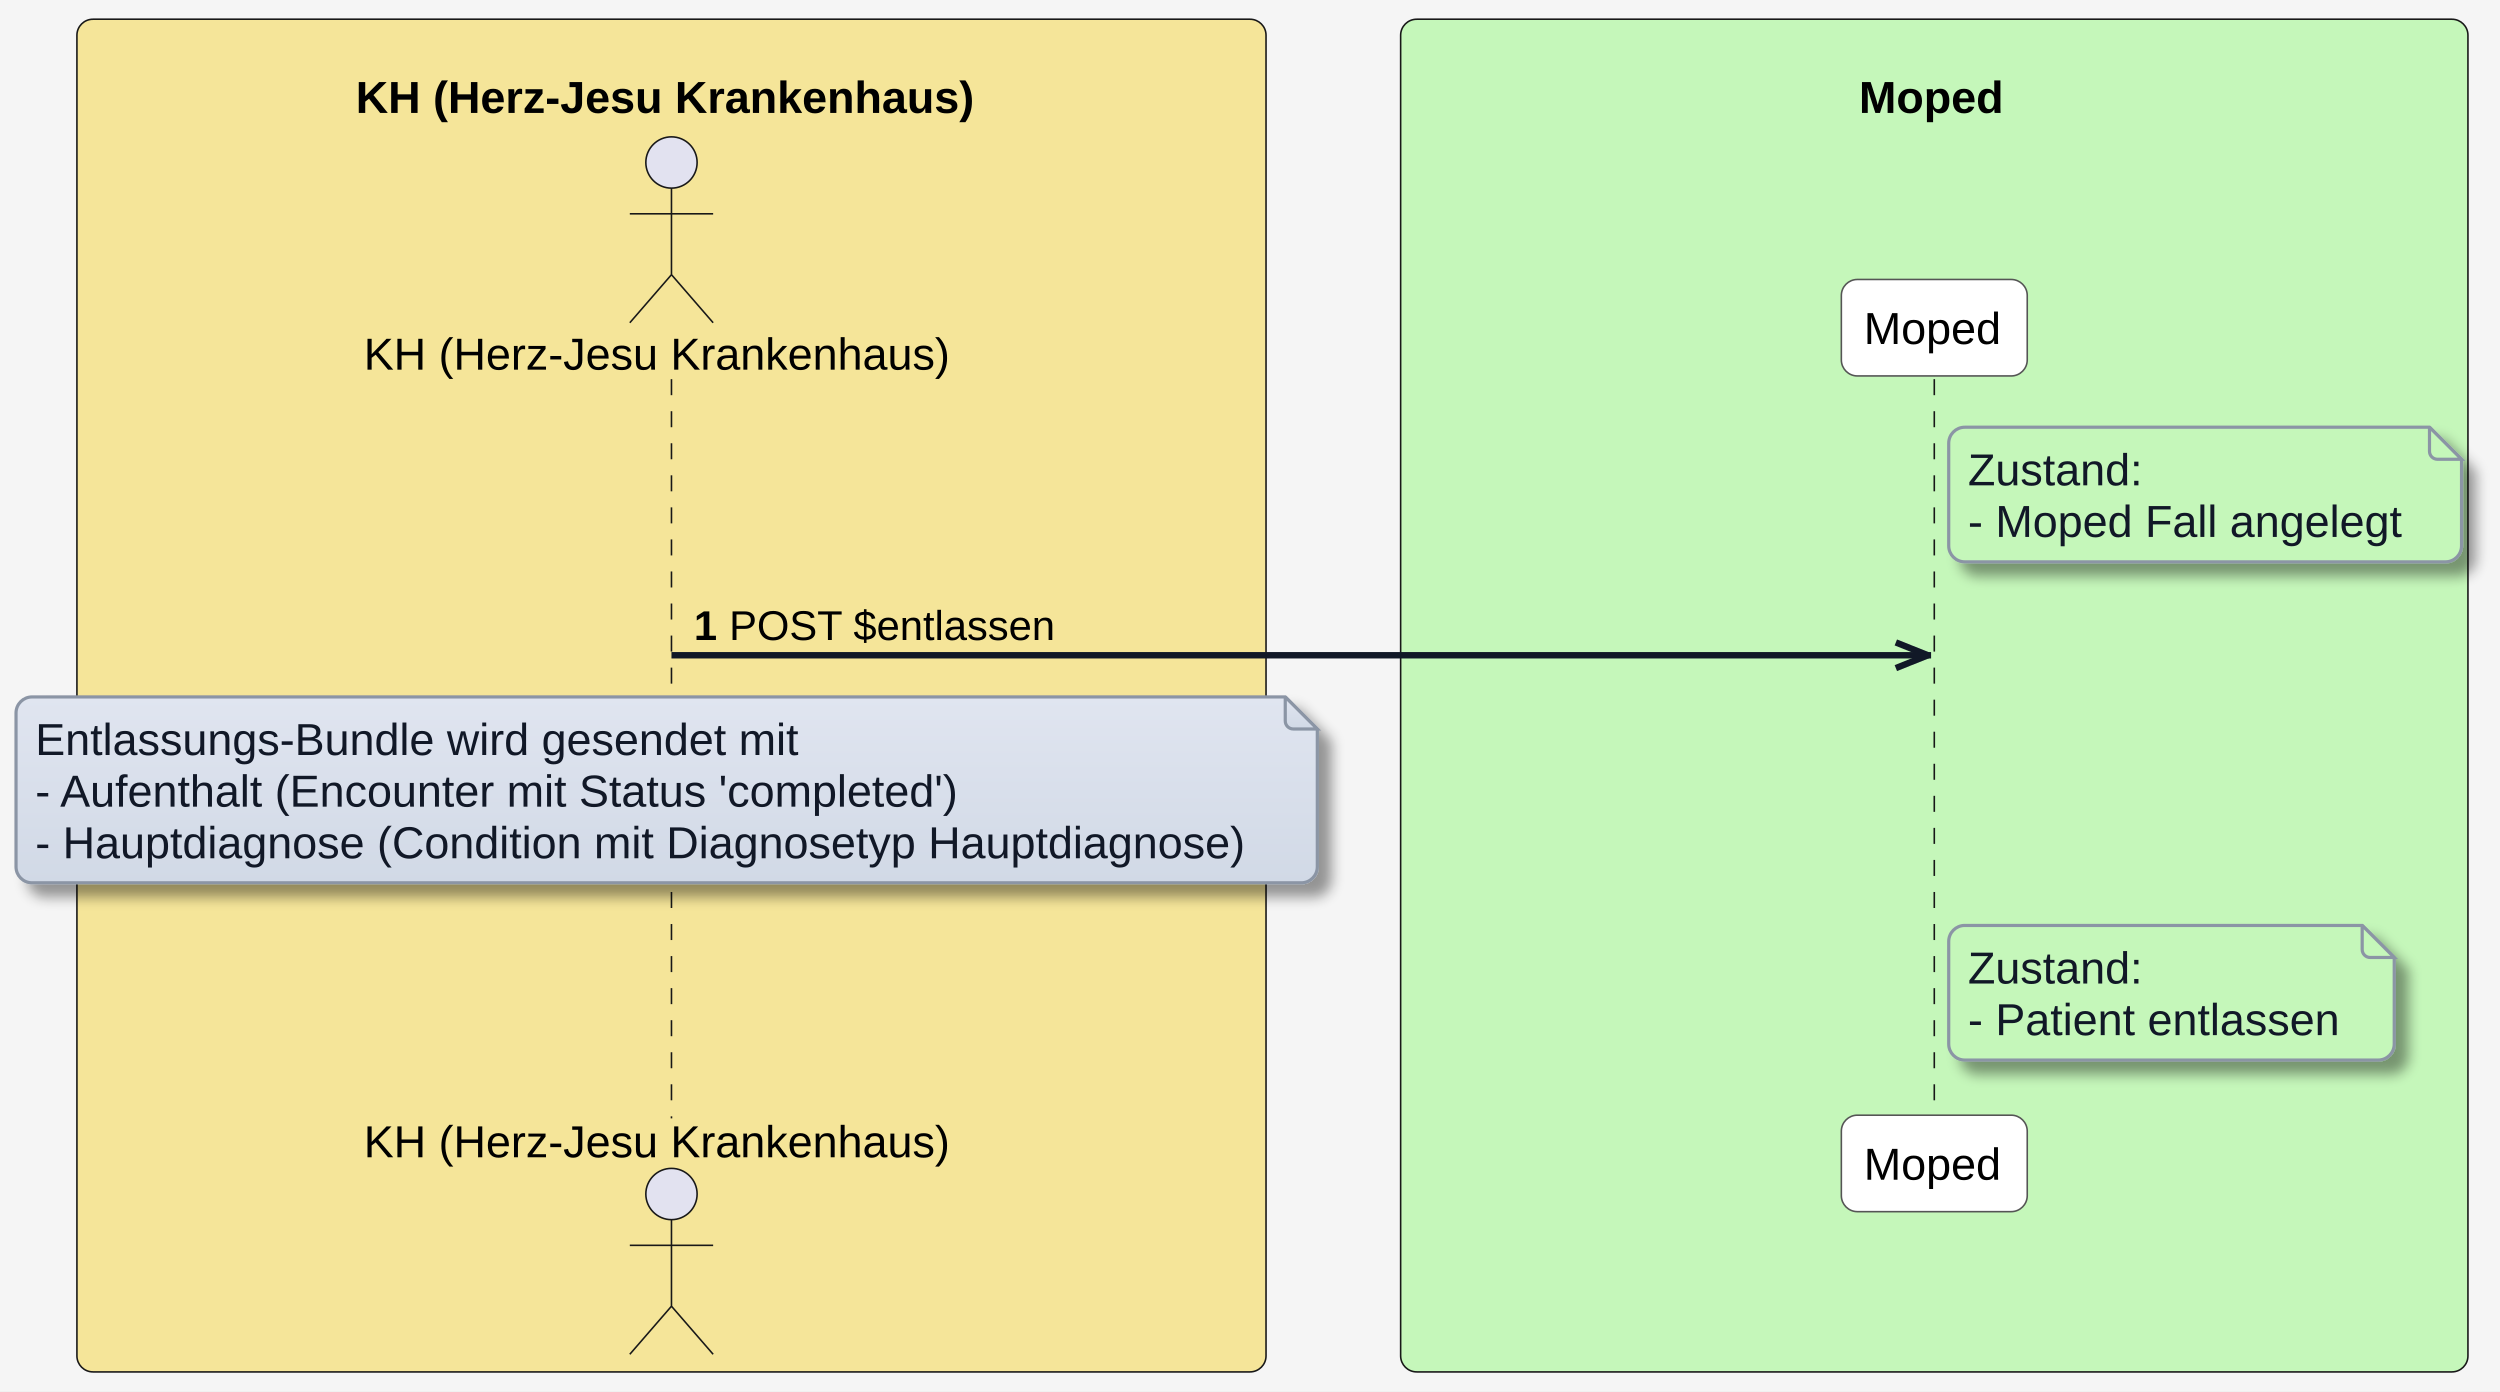
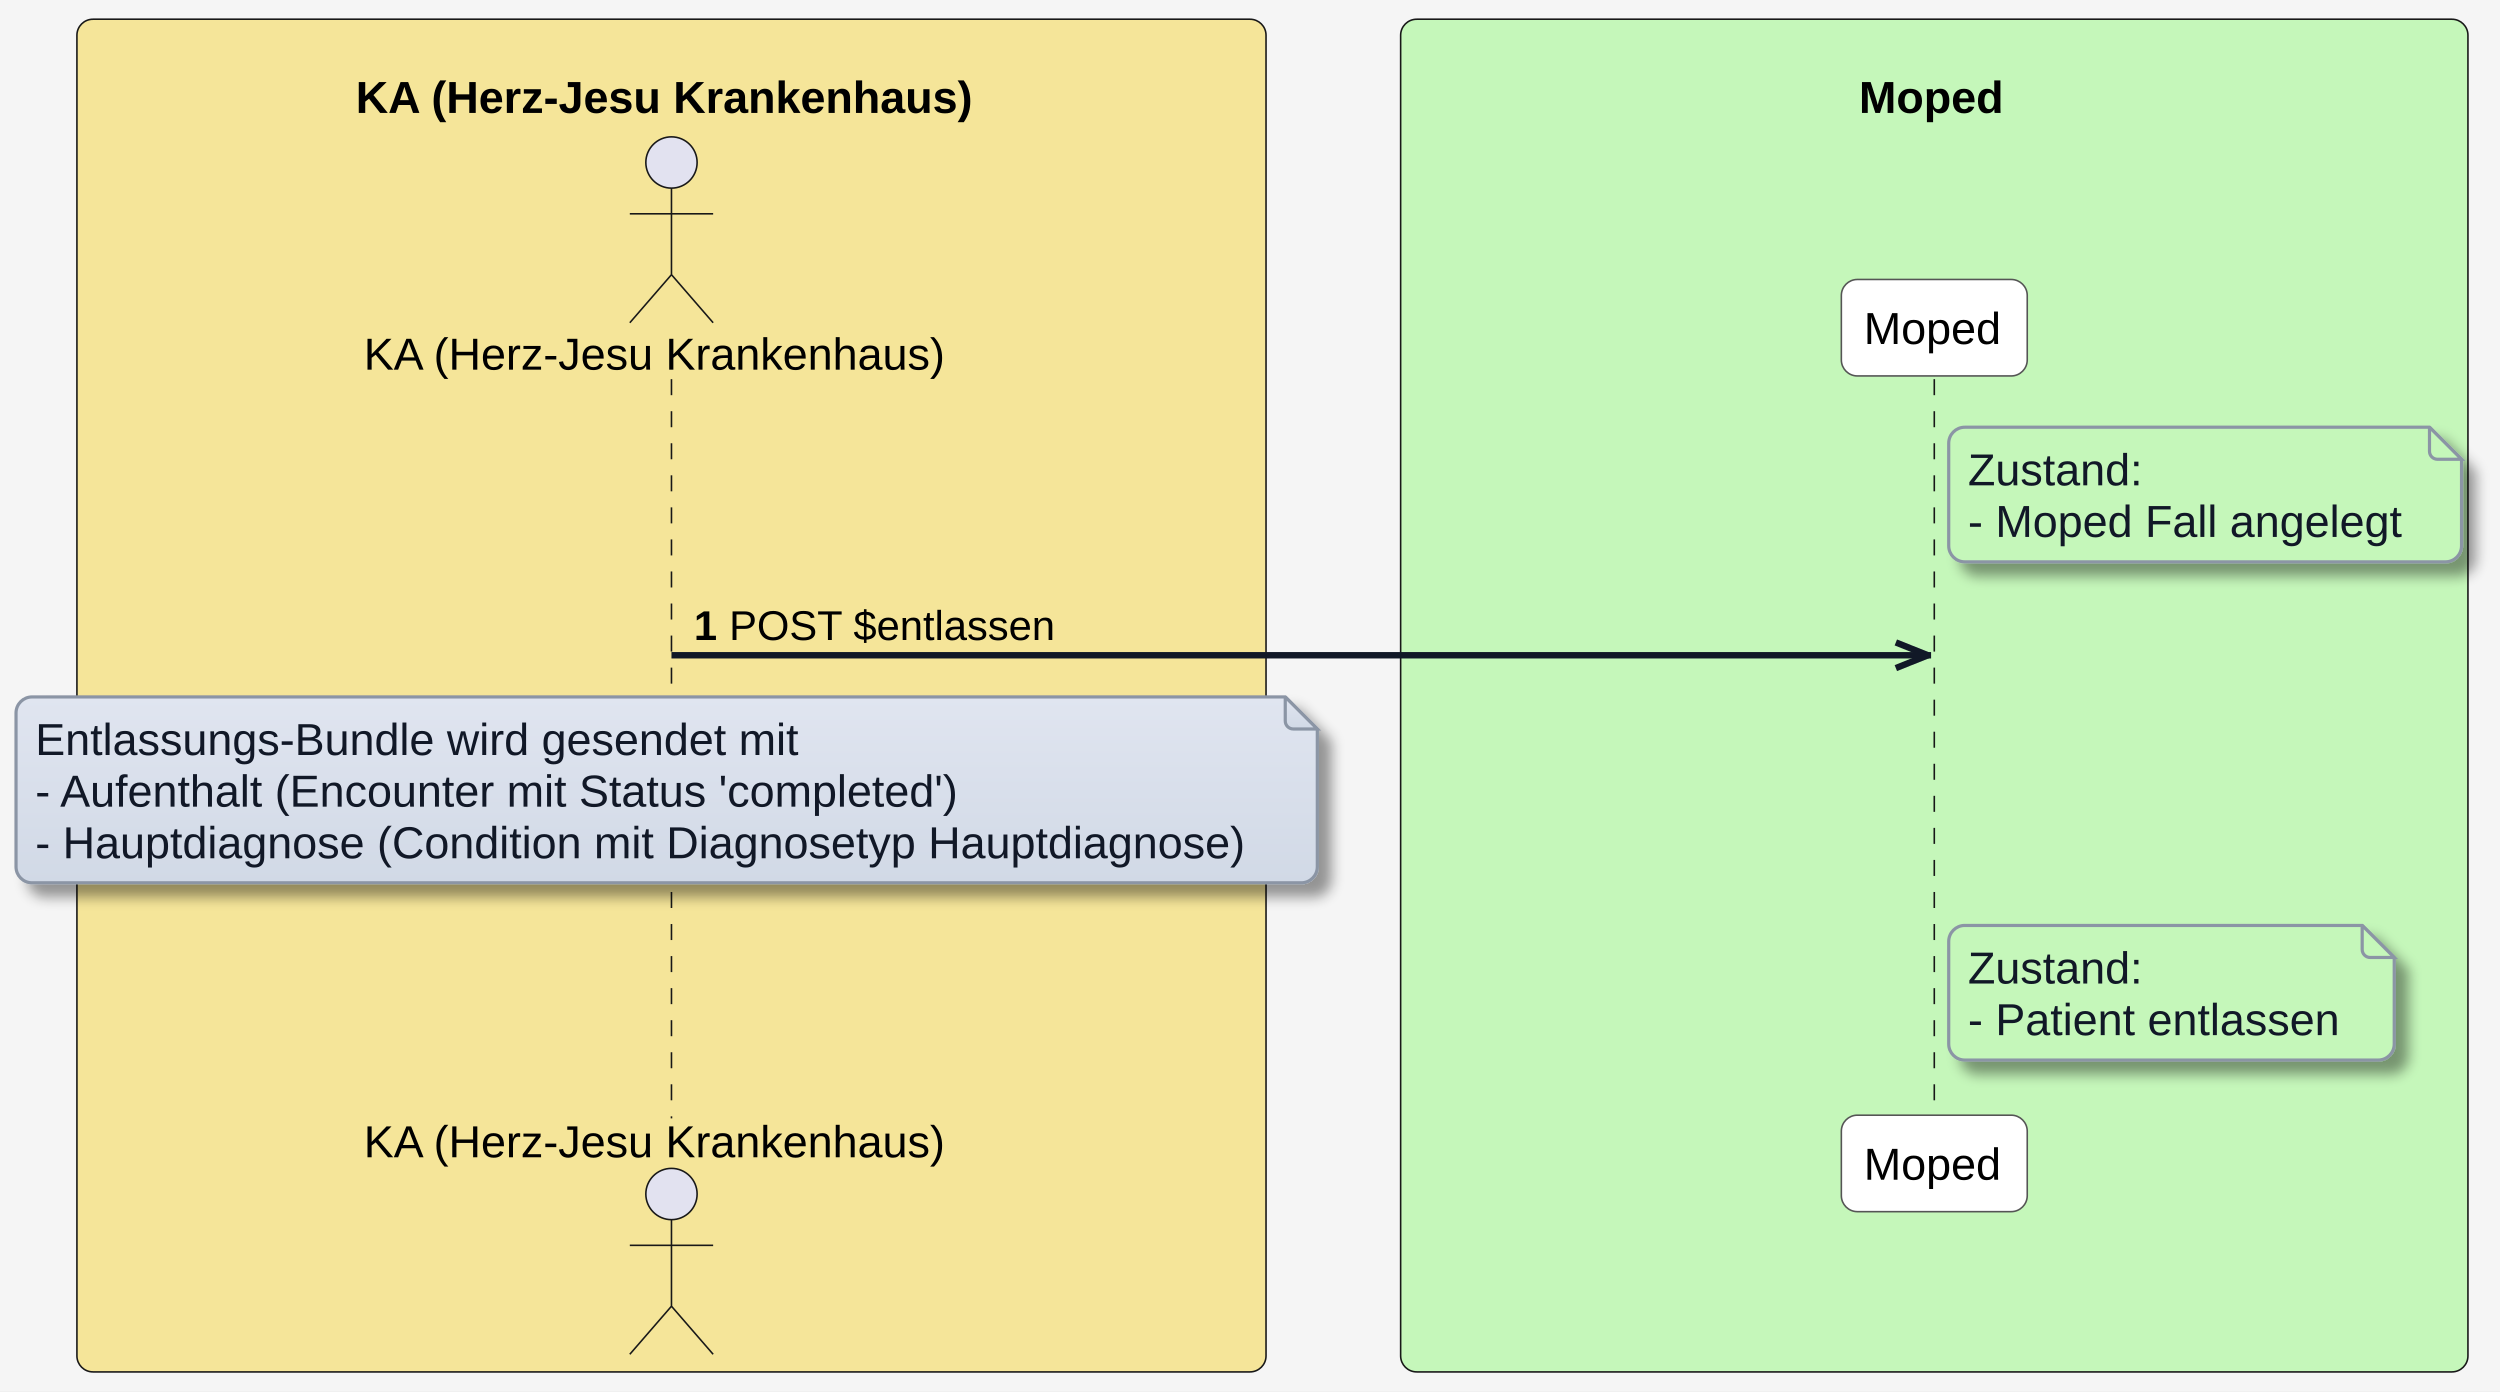
<svg xmlns="http://www.w3.org/2000/svg" contentStyleType="text/css" height="434px" preserveAspectRatio="none" style="width:780px;height:434px;background:#F5F5F5;" version="1.1" viewBox="0 0 780 434" width="780px" zoomAndPan="magnify">
  <defs>
    <filter height="300%" id="fpn5d2rloqn5w" width="300%" x="-1" y="-1">
      <feGaussianBlur result="blurOut" stdDeviation="2.0" />
      <feColorMatrix in="blurOut" result="blurOut2" type="matrix" values="0 0 0 0 0 0 0 0 0 0 0 0 0 0 0 0 0 0 .4 0" />
      <feOffset dx="4.0" dy="4.0" in="blurOut2" result="blurOut3" />
      <feBlend in="SourceGraphic" in2="blurOut3" mode="normal" />
    </filter>
    <linearGradient id="gpn5d2rloqn5w0" x1="50%" x2="50%" y1="0%" y2="100%">
      <stop offset="0%" stop-color="#E0E5F0" />
      <stop offset="100%" stop-color="#D1D9E6" />
    </linearGradient>
  </defs>
  <g>
    <rect fill="#F5F5F5" height="434" style="stroke:none;stroke-width:1.0;" width="780" x="0" y="0" />
    <rect fill="#F5E599" height="422.034" rx="5" ry="5" style="stroke:#181818;stroke-width:0.5;" width="371" x="24" y="6" />
    <text fill="#000000" font-family="Arial" font-size="14" font-weight="bold" lengthAdjust="spacing" textLength="4" x="27" y="19.132"> </text>
-     <text fill="#000000" font-family="Arial" font-size="14" font-weight="bold" lengthAdjust="spacing" textLength="197" x="111" y="35.23">KH (Herz-Jesu Krankenhaus)</text>
+     <text fill="#000000" font-family="Arial" font-size="14" font-weight="bold" lengthAdjust="spacing" textLength="197" x="111" y="35.23">KA (Herz-Jesu Krankenhaus)</text>
    <rect fill="#C5F7BA" height="422.034" rx="5" ry="5" style="stroke:#181818;stroke-width:0.5;" width="333" x="437" y="6" />
    <text fill="#000000" font-family="Arial" font-size="14" font-weight="bold" lengthAdjust="spacing" textLength="4" x="440" y="19.132"> </text>
    <text fill="#000000" font-family="Arial" font-size="14" font-weight="bold" lengthAdjust="spacing" textLength="47" x="580" y="35.23">Moped</text>
    <line style="stroke:#181818;stroke-width:0.5;stroke-dasharray:5.0,5.0;" x1="209.5" x2="209.5" y1="118.296" y2="348.935" />
    <line style="stroke:#181818;stroke-width:0.5;stroke-dasharray:5.0,5.0;" x1="603.5" x2="603.5" y1="118.296" y2="348.935" />
-     <text fill="#000000" font-family="Arial" font-size="14" lengthAdjust="spacing" textLength="186" x="113.5" y="115.329">KH (Herz-Jesu Krankenhaus)</text>
+     <text fill="#000000" font-family="Arial" font-size="14" lengthAdjust="spacing" textLength="186" x="113.5" y="115.329">KA (Herz-Jesu Krankenhaus)</text>
    <ellipse cx="209.5" cy="50.697" fill="#E2E2F0" rx="8" ry="8" style="stroke:#181818;stroke-width:0.5;" />
    <path d="M209.5,58.697 L209.5,85.697 M196.5,66.697 L222.5,66.697 M209.5,85.697 L196.5,100.697 M209.5,85.697 L222.5,100.697 " fill="none" style="stroke:#181818;stroke-width:0.5;" />
-     <text fill="#000000" font-family="Arial" font-size="14" lengthAdjust="spacing" textLength="186" x="113.5" y="361.067">KH (Herz-Jesu Krankenhaus)</text>
+     <text fill="#000000" font-family="Arial" font-size="14" lengthAdjust="spacing" textLength="186" x="113.5" y="361.067">KA (Herz-Jesu Krankenhaus)</text>
    <ellipse cx="209.5" cy="372.534" fill="#E2E2F0" rx="8" ry="8" style="stroke:#181818;stroke-width:0.5;" />
    <path d="M209.5,380.534 L209.5,407.534 M196.5,388.534 L222.5,388.534 M209.5,407.534 L196.5,422.534 M209.5,407.534 L222.5,422.534 " fill="none" style="stroke:#181818;stroke-width:0.5;" />
    <rect fill="#FFFFFF" height="30.099" rx="5" ry="5" style="stroke:#555555;stroke-width:0.5;" width="58" x="574.5" y="87.197" />
    <text fill="#000000" font-family="Arial" font-size="14" lengthAdjust="spacing" textLength="44" x="581.5" y="107.329">Moped</text>
    <rect fill="#FFFFFF" height="30.099" rx="5" ry="5" style="stroke:#555555;stroke-width:0.5;" width="58" x="574.5" y="347.935" />
    <text fill="#000000" font-family="Arial" font-size="14" lengthAdjust="spacing" textLength="44" x="581.5" y="368.067">Moped</text>
    <path d="M608,138.296 L608,170.296 A5,5 0 0 0 613,175.296 L763,175.296 A5,5 0 0 0 768,170.296 L768,143.296 L758,133.296 L613,133.296 A5,5 0 0 0 608,138.296 " fill="#C5F7BA" filter="url(#fpn5d2rloqn5w)" style="stroke:#8B95A5;stroke-width:1.0;" />
    <path d="M758,133.296 L758,140.796 A2.5,2.5 0 0 0 760.5,143.296 L768,143.296 L758,133.296 " fill="#C5F7BA" style="stroke:#8B95A5;stroke-width:1.0;" />
    <text fill="#111827" font-family="Arial" font-size="14" lengthAdjust="spacing" textLength="56" x="614" y="151.428">Zustand:</text>
    <text fill="#111827" font-family="Arial" font-size="14" lengthAdjust="spacing" textLength="139" x="614" y="167.526">- Moped Fall angelegt</text>
    <line style="stroke:#111827;stroke-width:2.0;" x1="601.5" x2="591.5" y1="204.442" y2="200.442" />
    <line style="stroke:#111827;stroke-width:2.0;" x1="601.5" x2="591.5" y1="204.442" y2="208.442" />
    <line style="stroke:#111827;stroke-width:2.0;" x1="209.5" x2="602.5" y1="204.442" y2="204.442" />
    <text fill="#000000" font-family="Arial" font-size="13" font-weight="bold" lengthAdjust="spacing" textLength="7" x="216.5" y="199.687">1</text>
    <text fill="#000000" font-family="Arial" font-size="13" lengthAdjust="spacing" textLength="103" x="227.5" y="199.687">POST $entlassen</text>
    <path d="M5,222.442 L5,270.442 A5,5 0 0 0 10,275.442 L406,275.442 A5,5 0 0 0 411,270.442 L411,227.442 L401,217.442 L10,217.442 A5,5 0 0 0 5,222.442 " fill="url(#gpn5d2rloqn5w0)" filter="url(#fpn5d2rloqn5w)" style="stroke:#8B95A5;stroke-width:1.0;" />
    <path d="M401,217.442 L401,224.942 A2.5,2.5 0 0 0 403.5,227.442 L411,227.442 L401,217.442 " fill="url(#gpn5d2rloqn5w0)" style="stroke:#8B95A5;stroke-width:1.0;" />
    <text fill="#111827" font-family="Arial" font-size="14" lengthAdjust="spacing" textLength="242" x="11" y="235.574">Entlassungs-Bundle wird gesendet mit</text>
    <text fill="#111827" font-family="Arial" font-size="14" lengthAdjust="spacing" textLength="295" x="11" y="251.672">- Aufenthalt (Encounter mit Status 'completed')</text>
    <text fill="#111827" font-family="Arial" font-size="14" lengthAdjust="spacing" textLength="385" x="11" y="267.771">- Hauptdiagnose (Condition mit Diagnosetyp Hauptdiagnose)</text>
    <path d="M608,293.738 L608,325.738 A5,5 0 0 0 613,330.738 L742,330.738 A5,5 0 0 0 747,325.738 L747,298.738 L737,288.738 L613,288.738 A5,5 0 0 0 608,293.738 " fill="#C5F7BA" filter="url(#fpn5d2rloqn5w)" style="stroke:#8B95A5;stroke-width:1.0;" />
    <path d="M737,288.738 L737,296.238 A2.5,2.5 0 0 0 739.5,298.738 L747,298.738 L737,288.738 " fill="#C5F7BA" style="stroke:#8B95A5;stroke-width:1.0;" />
    <text fill="#111827" font-family="Arial" font-size="14" lengthAdjust="spacing" textLength="56" x="614" y="306.87">Zustand:</text>
    <text fill="#111827" font-family="Arial" font-size="14" lengthAdjust="spacing" textLength="118" x="614" y="322.968">- Patient entlassen</text>
  </g>
</svg>
